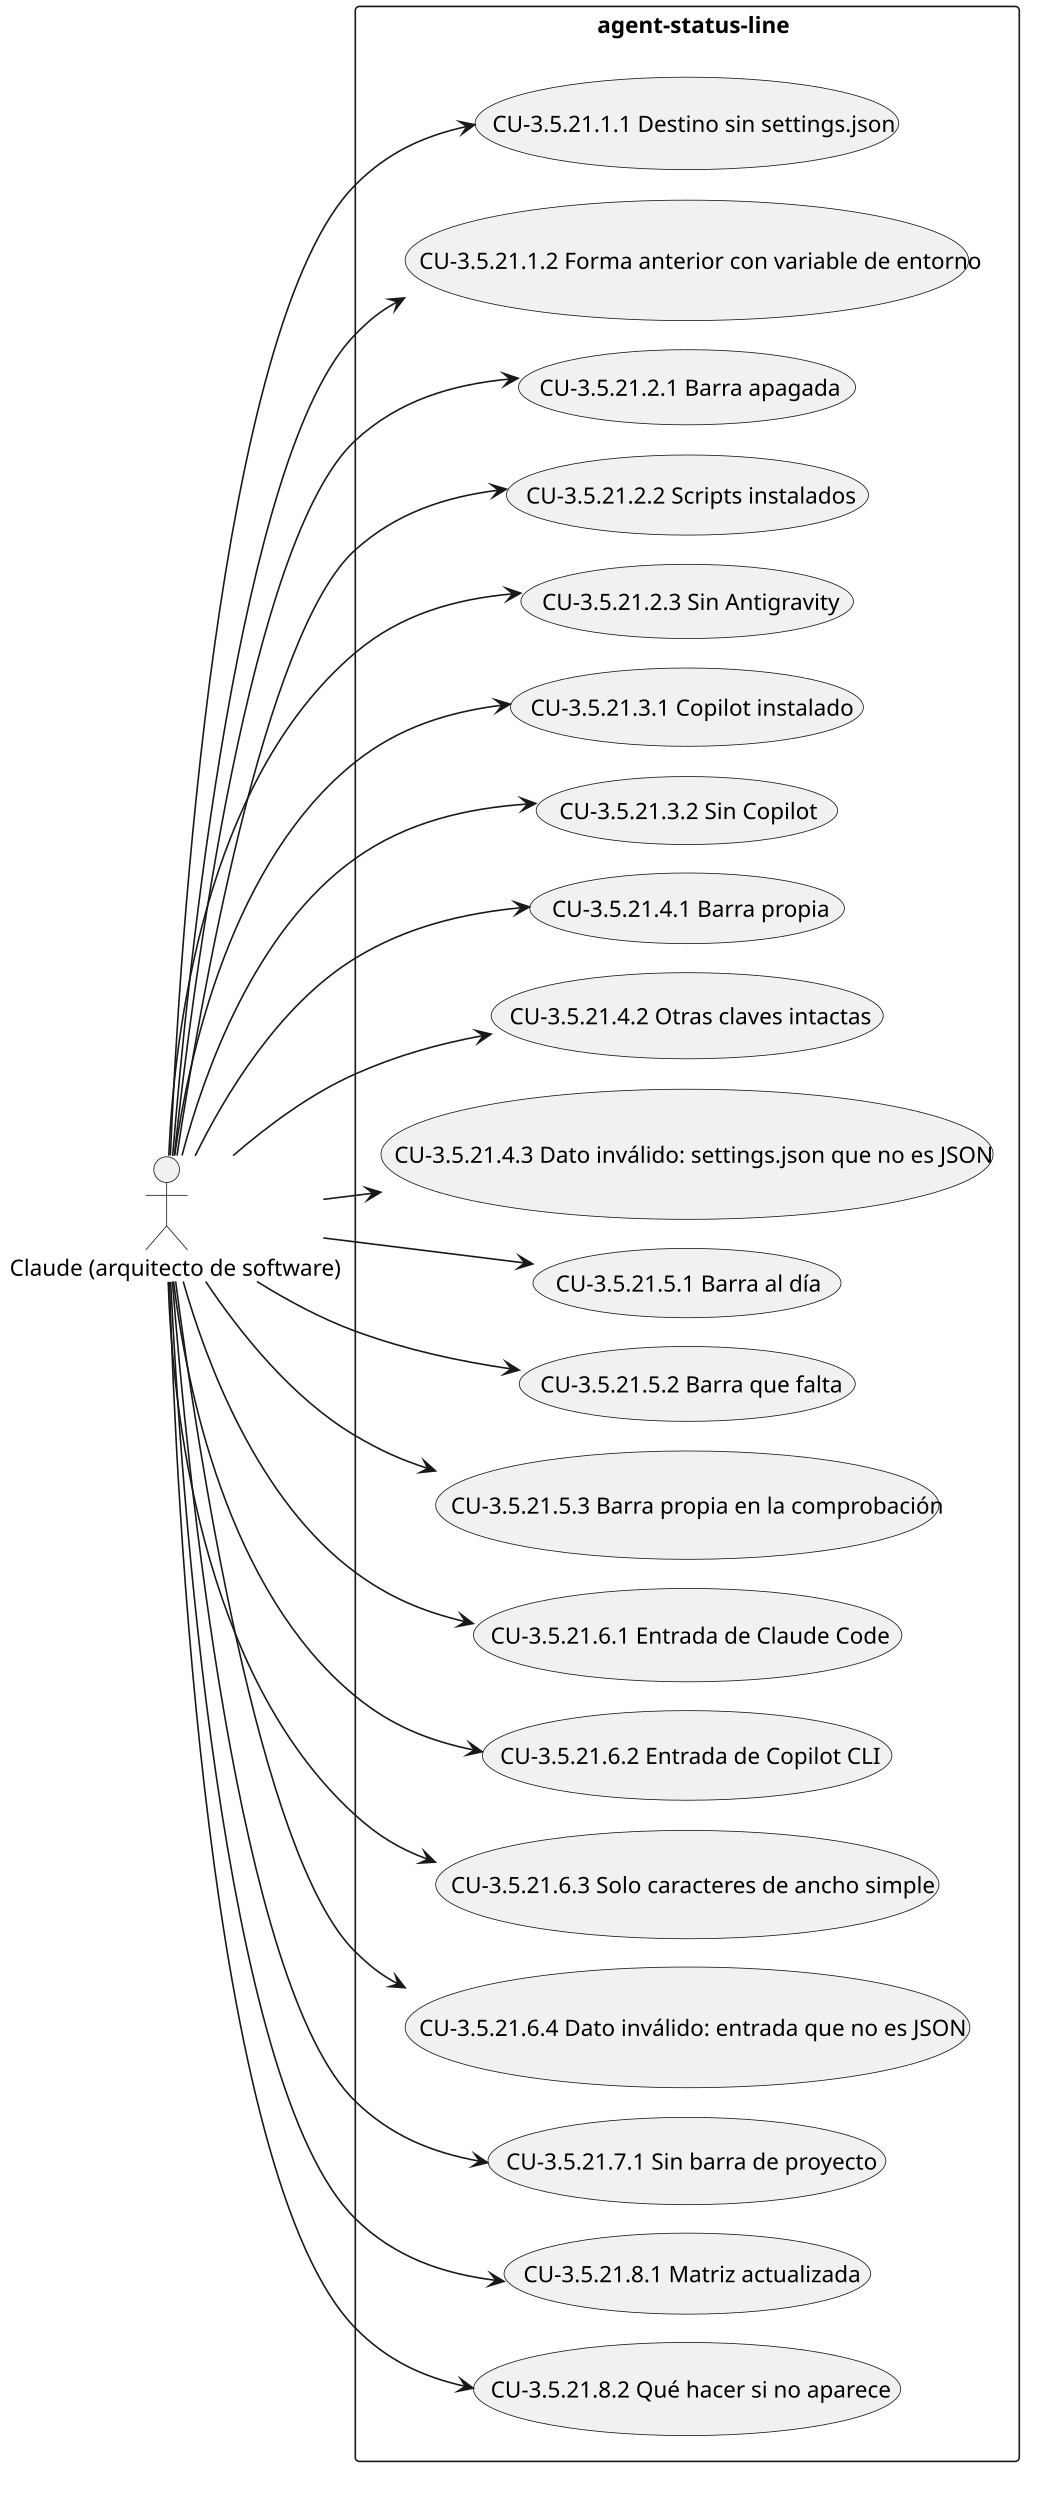
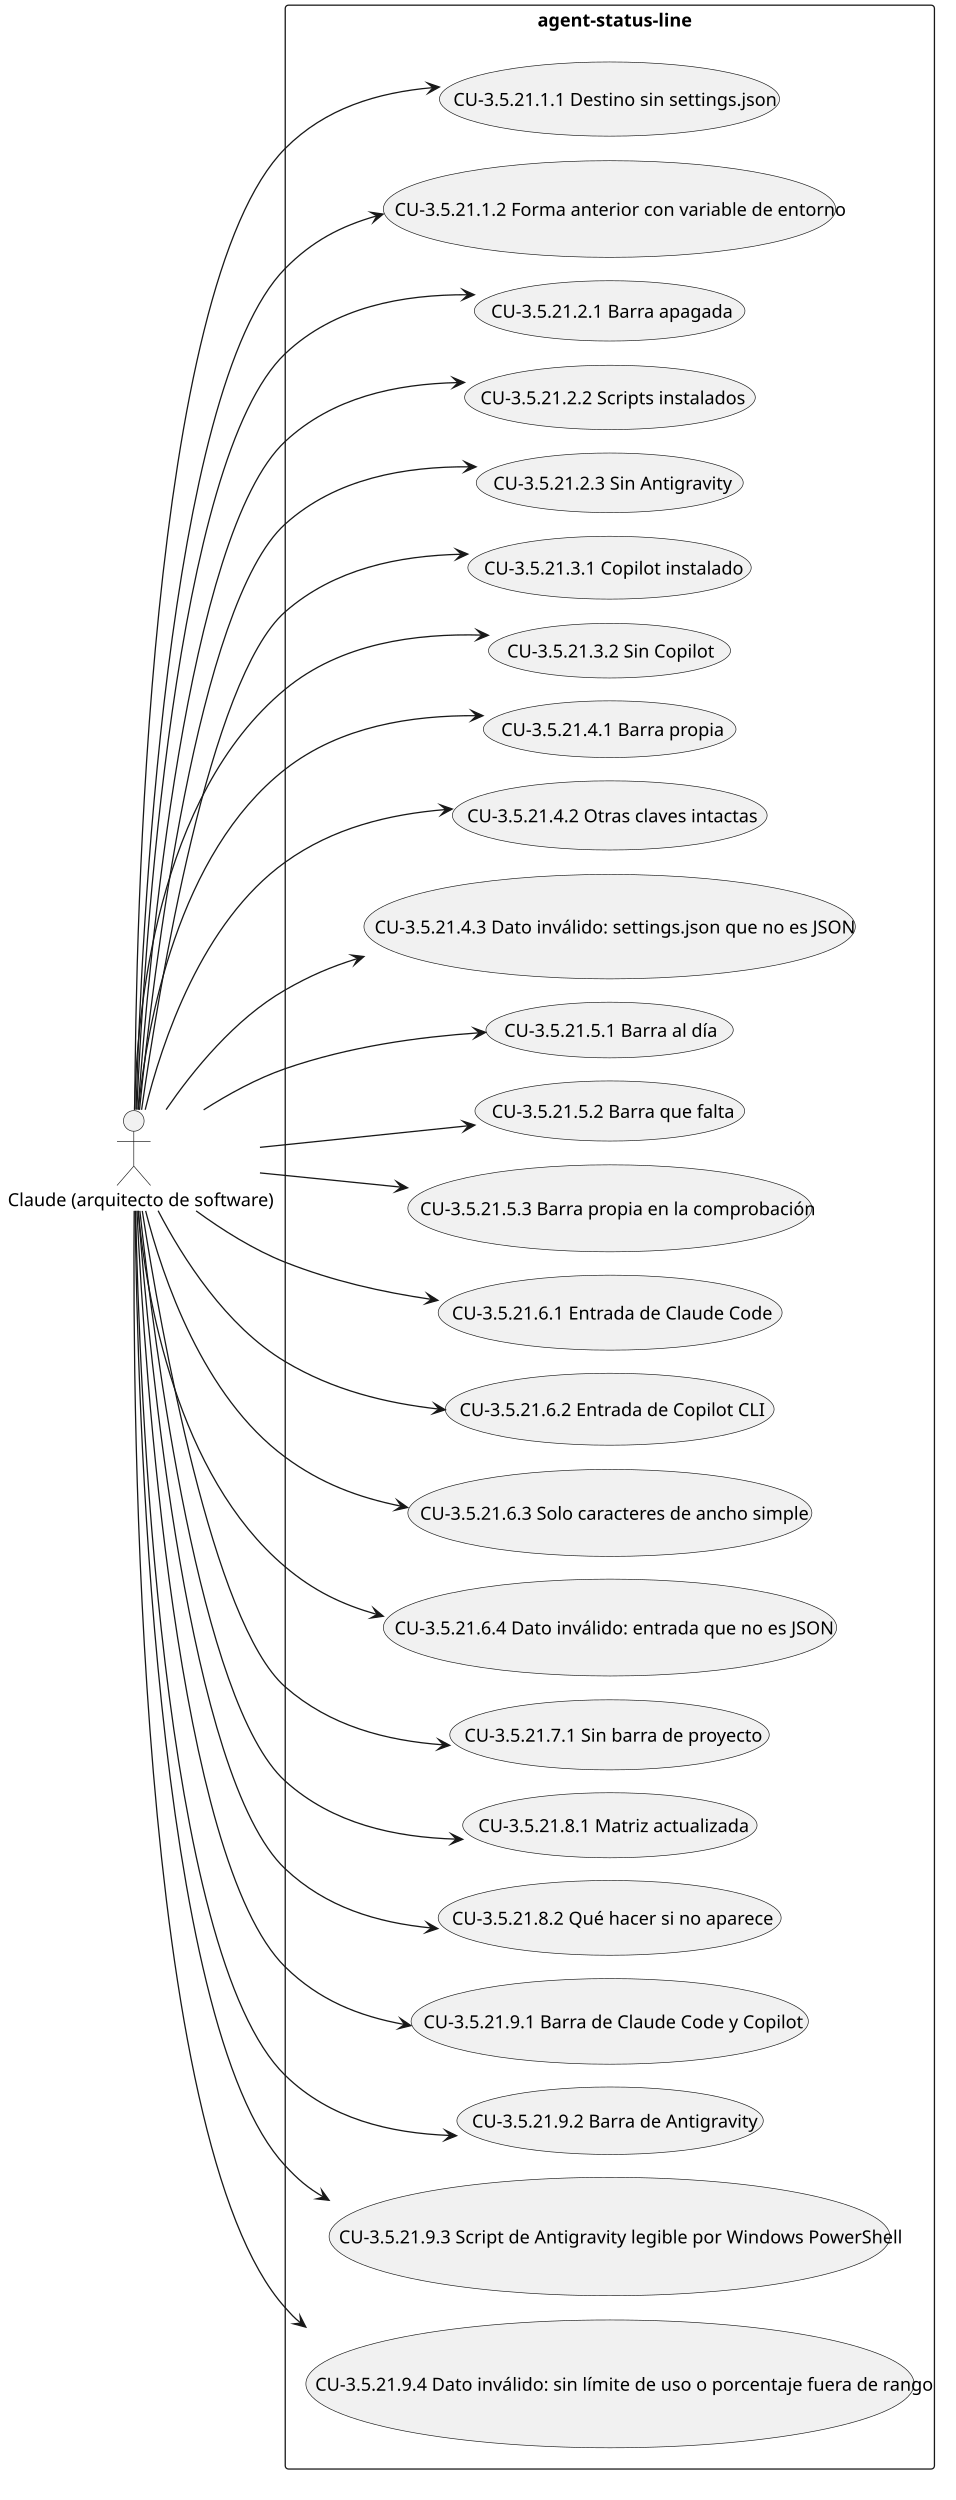
- <svg xmlns="http://www.w3.org/2000/svg" version="1.1" data-diagram-type="DESCRIPTION" style="width:650px;height:1555px;background:#FFFFFF;" width="650px" height="1555px" viewBox="0 0 650 1555" zoomAndPan="magnify" preserveAspectRatio="none" contentStyleType="text/css">
+ <svg xmlns="http://www.w3.org/2000/svg" version="1.1" data-diagram-type="DESCRIPTION" style="width:740px;height:1937px;background:#FFFFFF;" width="740px" height="1937px" viewBox="0 0 740 1937" zoomAndPan="magnify" preserveAspectRatio="none" contentStyleType="text/css">
  <defs />
  <g font-family="sans-serif" lengthAdjust="spacing">
    <g class="cluster" data-qualified-name="agent-status-line" id="ent0002" data-source-line="4">
-       <rect x="221" y="4" width="413" height="1527" fill="none" style="stroke:#181818;stroke-width:1;" rx="2.5" ry="2.5" />
-       <text x="371.493" y="20.533" fill="#000" font-size="14" textLength="112.014" font-weight="700">agent-status-line</text>
+       <rect x="221" y="4" width="503" height="1909" fill="none" style="stroke:#181818;stroke-width:1;" rx="2.5" ry="2.5" />
+       <text x="416.493" y="20.533" fill="#000" font-size="14" textLength="112.014" font-weight="700">agent-status-line</text>
    </g>
    <g class="entity" data-qualified-name="A1" id="ent0001" data-source-line="3">
-       <ellipse cx="103.662" cy="727.5" rx="8" ry="8" fill="#F1F1F1" style="stroke:#181818;stroke-width:0.5;" />
-       <path d="M103.662,735.5 L103.662,762.5 M90.662,743.5 L116.662,743.5 M103.662,762.5 L90.662,777.5 M103.662,762.5 L116.662,777.5" style="stroke:#181818;stroke-width:0.5;" fill="none" />
-       <text x="6" y="793.533" fill="#000" font-size="14" textLength="195.323">Claude (arquitecto de software)</text>
+       <ellipse cx="103.662" cy="868.5" rx="8" ry="8" fill="#F1F1F1" style="stroke:#181818;stroke-width:0.5;" />
+       <path d="M103.662,876.5 L103.662,903.5 M90.662,884.5 L116.662,884.5 M103.662,903.5 L90.662,918.5 M103.662,903.5 L116.662,918.5" style="stroke:#181818;stroke-width:0.5;" fill="none" />
+       <text x="6" y="934.533" fill="#000" font-size="14" textLength="195.323">Claude (arquitecto de software)</text>
    </g>
    <g class="entity" data-qualified-name="agent-status-line.UC_3_5_21_1_1" id="ent0003" data-source-line="5">
-       <ellipse cx="427.266" cy="76.753" rx="131.766" ry="28.753" fill="#F1F1F1" style="stroke:#181818;stroke-width:0.5;" />
-       <text x="306.259" y="82.058" fill="#000" font-size="14" textLength="242.013">CU-3.5.21.1.1 Destino sin settings.json</text>
+       <ellipse cx="472.266" cy="76.753" rx="131.766" ry="28.753" fill="#F1F1F1" style="stroke:#181818;stroke-width:0.5;" />
+       <text x="351.259" y="82.058" fill="#000" font-size="14" textLength="242.013">CU-3.5.21.1.1 Destino sin settings.json</text>
    </g>
    <g class="entity" data-qualified-name="agent-status-line.UC_3_5_21_1_2" id="ent0004" data-source-line="6">
-       <ellipse cx="427.254" cy="161.951" rx="175.254" ry="37.451" fill="#F1F1F1" style="stroke:#181818;stroke-width:0.5;" />
-       <text x="260.721" y="167.256" fill="#000" font-size="14" textLength="333.067">CU-3.5.21.1.2 Forma anterior con variable de entorno</text>
+       <ellipse cx="472.254" cy="161.951" rx="175.254" ry="37.451" fill="#F1F1F1" style="stroke:#181818;stroke-width:0.5;" />
+       <text x="305.721" y="167.256" fill="#000" font-size="14" textLength="333.067">CU-3.5.21.1.2 Forma anterior con variable de entorno</text>
    </g>
    <g class="entity" data-qualified-name="agent-status-line.UC_3_5_21_2_1" id="ent0005" data-source-line="7">
-       <ellipse cx="427.344" cy="240.869" rx="104.844" ry="23.369" fill="#F1F1F1" style="stroke:#181818;stroke-width:0.5;" />
-       <text x="335.506" y="246.173" fill="#000" font-size="14" textLength="183.675">CU-3.5.21.2.1 Barra apagada</text>
+       <ellipse cx="472.344" cy="240.869" rx="104.844" ry="23.369" fill="#F1F1F1" style="stroke:#181818;stroke-width:0.5;" />
+       <text x="380.506" y="246.173" fill="#000" font-size="14" textLength="183.675">CU-3.5.21.2.1 Barra apagada</text>
    </g>
    <g class="entity" data-qualified-name="agent-status-line.UC_3_5_21_2_2" id="ent0006" data-source-line="8">
-       <ellipse cx="427.611" cy="307.922" rx="112.611" ry="24.922" fill="#F1F1F1" style="stroke:#181818;stroke-width:0.5;" />
-       <text x="327.229" y="313.227" fill="#000" font-size="14" textLength="200.765">CU-3.5.21.2.2 Scripts instalados</text>
+       <ellipse cx="472.611" cy="307.922" rx="112.611" ry="24.922" fill="#F1F1F1" style="stroke:#181818;stroke-width:0.5;" />
+       <text x="372.229" y="313.227" fill="#000" font-size="14" textLength="200.765">CU-3.5.21.2.2 Scripts instalados</text>
    </g>
    <g class="entity" data-qualified-name="agent-status-line.UC_3_5_21_2_3" id="ent0007" data-source-line="9">
-       <ellipse cx="427.428" cy="374.086" rx="103.428" ry="23.086" fill="#F1F1F1" style="stroke:#181818;stroke-width:0.5;" />
-       <text x="337.163" y="379.39" fill="#000" font-size="14" textLength="180.53">CU-3.5.21.2.3 Sin Antigravity</text>
+       <ellipse cx="472.428" cy="374.086" rx="103.428" ry="23.086" fill="#F1F1F1" style="stroke:#181818;stroke-width:0.5;" />
+       <text x="382.163" y="379.39" fill="#000" font-size="14" textLength="180.53">CU-3.5.21.2.3 Sin Antigravity</text>
    </g>
    <g class="entity" data-qualified-name="agent-status-line.UC_3_5_21_3_1" id="ent0008" data-source-line="10">
-       <ellipse cx="427.277" cy="439.855" rx="109.777" ry="24.355" fill="#F1F1F1" style="stroke:#181818;stroke-width:0.5;" />
-       <text x="329.998" y="445.16" fill="#000" font-size="14" textLength="194.558">CU-3.5.21.3.1 Copilot instalado</text>
+       <ellipse cx="472.277" cy="439.855" rx="109.777" ry="24.355" fill="#F1F1F1" style="stroke:#181818;stroke-width:0.5;" />
+       <text x="374.998" y="445.16" fill="#000" font-size="14" textLength="194.558">CU-3.5.21.3.1 Copilot instalado</text>
    </g>
    <g class="entity" data-qualified-name="agent-status-line.UC_3_5_21_3_2" id="ent0009" data-source-line="11">
-       <ellipse cx="427.266" cy="504.153" rx="93.766" ry="21.153" fill="#F1F1F1" style="stroke:#181818;stroke-width:0.5;" />
-       <text x="347.891" y="509.458" fill="#000" font-size="14" textLength="158.751">CU-3.5.21.3.2 Sin Copilot</text>
+       <ellipse cx="472.266" cy="504.153" rx="93.766" ry="21.153" fill="#F1F1F1" style="stroke:#181818;stroke-width:0.5;" />
+       <text x="392.891" y="509.458" fill="#000" font-size="14" textLength="158.751">CU-3.5.21.3.2 Sin Copilot</text>
    </g>
    <g class="entity" data-qualified-name="agent-status-line.UC_3_5_21_4_1" id="ent0010" data-source-line="12">
-       <ellipse cx="427.376" cy="564.975" rx="97.876" ry="21.975" fill="#F1F1F1" style="stroke:#181818;stroke-width:0.5;" />
-       <text x="343.332" y="570.28" fill="#000" font-size="14" textLength="168.089">CU-3.5.21.4.1 Barra propia</text>
+       <ellipse cx="472.376" cy="564.975" rx="97.876" ry="21.975" fill="#F1F1F1" style="stroke:#181818;stroke-width:0.5;" />
+       <text x="388.332" y="570.28" fill="#000" font-size="14" textLength="168.089">CU-3.5.21.4.1 Barra propia</text>
    </g>
    <g class="entity" data-qualified-name="agent-status-line.UC_3_5_21_4_2" id="ent0011" data-source-line="13">
-       <ellipse cx="427.44" cy="631.788" rx="121.94" ry="26.788" fill="#F1F1F1" style="stroke:#181818;stroke-width:0.5;" />
-       <text x="316.947" y="637.093" fill="#000" font-size="14" textLength="220.985">CU-3.5.21.4.2 Otras claves intactas</text>
+       <ellipse cx="472.44" cy="631.788" rx="121.94" ry="26.788" fill="#F1F1F1" style="stroke:#181818;stroke-width:0.5;" />
+       <text x="361.947" y="637.093" fill="#000" font-size="14" textLength="220.985">CU-3.5.21.4.2 Otras claves intactas</text>
    </g>
    <g class="entity" data-qualified-name="agent-status-line.UC_3_5_21_4_3" id="ent0012" data-source-line="14">
-       <ellipse cx="427.345" cy="717.969" rx="190.345" ry="40.469" fill="#F1F1F1" style="stroke:#181818;stroke-width:0.5;" />
-       <text x="245.246" y="723.274" fill="#000" font-size="14" textLength="364.198">CU-3.5.21.4.3 Dato inválido: settings.json que no es JSON</text>
+       <ellipse cx="472.345" cy="717.969" rx="190.345" ry="40.469" fill="#F1F1F1" style="stroke:#181818;stroke-width:0.5;" />
+       <text x="290.246" y="723.274" fill="#000" font-size="14" textLength="364.198">CU-3.5.21.4.3 Dato inválido: settings.json que no es JSON</text>
    </g>
    <g class="entity" data-qualified-name="agent-status-line.UC_3_5_21_5_1" id="ent0013" data-source-line="15">
-       <ellipse cx="427.315" cy="798.063" rx="95.815" ry="21.563" fill="#F1F1F1" style="stroke:#181818;stroke-width:0.5;" />
-       <text x="345.605" y="803.368" fill="#000" font-size="14" textLength="163.42">CU-3.5.21.5.1 Barra al día</text>
+       <ellipse cx="472.315" cy="798.063" rx="95.815" ry="21.563" fill="#F1F1F1" style="stroke:#181818;stroke-width:0.5;" />
+       <text x="390.605" y="803.368" fill="#000" font-size="14" textLength="163.42">CU-3.5.21.5.1 Barra al día</text>
    </g>
    <g class="entity" data-qualified-name="agent-status-line.UC_3_5_21_5_2" id="ent0014" data-source-line="16">
-       <ellipse cx="427.486" cy="860.797" rx="104.486" ry="23.297" fill="#F1F1F1" style="stroke:#181818;stroke-width:0.5;" />
-       <text x="336.046" y="866.102" fill="#000" font-size="14" textLength="182.882">CU-3.5.21.5.2 Barra que falta</text>
+       <ellipse cx="472.486" cy="860.797" rx="104.486" ry="23.297" fill="#F1F1F1" style="stroke:#181818;stroke-width:0.5;" />
+       <text x="381.046" y="866.102" fill="#000" font-size="14" textLength="182.882">CU-3.5.21.5.2 Barra que falta</text>
    </g>
    <g class="entity" data-qualified-name="agent-status-line.UC_3_5_21_5_3" id="ent0015" data-source-line="17">
-       <ellipse cx="427.529" cy="936.206" rx="156.529" ry="33.706" fill="#F1F1F1" style="stroke:#181818;stroke-width:0.5;" />
-       <text x="280.447" y="941.511" fill="#000" font-size="14" textLength="294.164">CU-3.5.21.5.3 Barra propia en la comprobación</text>
+       <ellipse cx="472.529" cy="936.206" rx="156.529" ry="33.706" fill="#F1F1F1" style="stroke:#181818;stroke-width:0.5;" />
+       <text x="325.447" y="941.511" fill="#000" font-size="14" textLength="294.164">CU-3.5.21.5.3 Barra propia en la comprobación</text>
    </g>
    <g class="entity" data-qualified-name="agent-status-line.UC_3_5_21_6_1" id="ent0016" data-source-line="18">
-       <ellipse cx="427.744" cy="1017.049" rx="133.244" ry="29.049" fill="#F1F1F1" style="stroke:#181818;stroke-width:0.5;" />
-       <text x="305.166" y="1022.354" fill="#000" font-size="14" textLength="245.157">CU-3.5.21.6.1 Entrada de Claude Code</text>
+       <ellipse cx="472.744" cy="1017.049" rx="133.244" ry="29.049" fill="#F1F1F1" style="stroke:#181818;stroke-width:0.5;" />
+       <text x="350.166" y="1022.354" fill="#000" font-size="14" textLength="245.157">CU-3.5.21.6.1 Entrada de Claude Code</text>
    </g>
    <g class="entity" data-qualified-name="agent-status-line.UC_3_5_21_6_2" id="ent0017" data-source-line="19">
-       <ellipse cx="427.395" cy="1091.879" rx="127.395" ry="27.879" fill="#F1F1F1" style="stroke:#181818;stroke-width:0.5;" />
-       <text x="311.05" y="1097.184" fill="#000" font-size="14" textLength="232.688">CU-3.5.21.6.2 Entrada de Copilot CLI</text>
+       <ellipse cx="472.395" cy="1091.879" rx="127.395" ry="27.879" fill="#F1F1F1" style="stroke:#181818;stroke-width:0.5;" />
+       <text x="356.05" y="1097.184" fill="#000" font-size="14" textLength="232.688">CU-3.5.21.6.2 Entrada de Copilot CLI</text>
    </g>
    <g class="entity" data-qualified-name="agent-status-line.UC_3_5_21_6_3" id="ent0018" data-source-line="20">
-       <ellipse cx="427.526" cy="1172.205" rx="156.526" ry="33.705" fill="#F1F1F1" style="stroke:#181818;stroke-width:0.5;" />
-       <text x="280.447" y="1177.51" fill="#000" font-size="14" textLength="294.157">CU-3.5.21.6.3 Solo caracteres de ancho simple</text>
+       <ellipse cx="472.526" cy="1172.205" rx="156.526" ry="33.705" fill="#F1F1F1" style="stroke:#181818;stroke-width:0.5;" />
+       <text x="325.447" y="1177.51" fill="#000" font-size="14" textLength="294.157">CU-3.5.21.6.3 Solo caracteres de ancho simple</text>
    </g>
    <g class="entity" data-qualified-name="agent-status-line.UC_3_5_21_6_4" id="ent0019" data-source-line="21">
-       <ellipse cx="427.638" cy="1261.028" rx="175.638" ry="37.528" fill="#F1F1F1" style="stroke:#181818;stroke-width:0.5;" />
-       <text x="260.707" y="1266.332" fill="#000" font-size="14" textLength="333.86">CU-3.5.21.6.4 Dato inválido: entrada que no es JSON</text>
+       <ellipse cx="472.638" cy="1261.028" rx="175.638" ry="37.528" fill="#F1F1F1" style="stroke:#181818;stroke-width:0.5;" />
+       <text x="305.707" y="1266.332" fill="#000" font-size="14" textLength="333.86">CU-3.5.21.6.4 Dato inválido: entrada que no es JSON</text>
    </g>
    <g class="entity" data-qualified-name="agent-status-line.UC_3_5_21_7_1" id="ent0020" data-source-line="22">
-       <ellipse cx="427.261" cy="1344.152" rx="123.761" ry="27.152" fill="#F1F1F1" style="stroke:#181818;stroke-width:0.5;" />
-       <text x="314.81" y="1349.457" fill="#000" font-size="14" textLength="224.902">CU-3.5.21.7.1 Sin barra de proyecto</text>
+       <ellipse cx="472.261" cy="1344.152" rx="123.761" ry="27.152" fill="#F1F1F1" style="stroke:#181818;stroke-width:0.5;" />
+       <text x="359.81" y="1349.457" fill="#000" font-size="14" textLength="224.902">CU-3.5.21.7.1 Sin barra de proyecto</text>
    </g>
    <g class="entity" data-qualified-name="agent-status-line.UC_3_5_21_8_1" id="ent0021" data-source-line="23">
-       <ellipse cx="427.537" cy="1414.207" rx="114.037" ry="25.207" fill="#F1F1F1" style="stroke:#181818;stroke-width:0.5;" />
-       <text x="325.6" y="1419.512" fill="#000" font-size="14" textLength="203.875">CU-3.5.21.8.1 Matriz actualizada</text>
+       <ellipse cx="472.537" cy="1414.207" rx="114.037" ry="25.207" fill="#F1F1F1" style="stroke:#181818;stroke-width:0.5;" />
+       <text x="370.6" y="1419.512" fill="#000" font-size="14" textLength="203.875">CU-3.5.21.8.1 Matriz actualizada</text>
    </g>
    <g class="entity" data-qualified-name="agent-status-line.UC_3_5_21_8_2" id="ent0022" data-source-line="24">
-       <ellipse cx="427.371" cy="1485.974" rx="132.871" ry="28.974" fill="#F1F1F1" style="stroke:#181818;stroke-width:0.5;" />
-       <text x="305.189" y="1491.279" fill="#000" font-size="14" textLength="244.364">CU-3.5.21.8.2 Qué hacer si no aparece</text>
-     </g>
-     <g class="link" data-entity-1="ent0001" data-entity-2="ent0003" id="lnk23" data-link-type="dependency">
-       <polygon points="295.312,77.549,285.66,75.59,290.43,78.63,287.389,83.401,295.312,77.549" fill="#181818" style="stroke:#181818;stroke-width:1;stroke-linejoin:miter;stroke-miterlimit:10;" />
-       <path d="M105.96,718.701 C111.477,592.539 135.319,200.991 221,115 C240.911,95.017 262.801,84.748 290.43,78.63" style="stroke:#181818;stroke-width:1;" fill="none" />
-     </g>
-     <g class="link" data-entity-1="ent0001" data-entity-2="ent0004" id="lnk24" data-link-type="dependency">
-       <polygon points="251.586,185.31,241.77,186.11,247.197,187.705,245.602,193.132,251.586,185.31" fill="#181818" style="stroke:#181818;stroke-width:1;stroke-linejoin:miter;stroke-miterlimit:10;" />
-       <path d="M107.388,718.977 C116.559,605.836 148.778,281.056 221,208 C229.996,198.9 235.984,193.823 247.197,187.705" style="stroke:#181818;stroke-width:1;" fill="none" />
-     </g>
-     <g class="link" data-entity-1="ent0001" data-entity-2="ent0005" id="lnk25" data-link-type="dependency">
-       <polygon points="322.235,235.275,312.903,232.127,317.257,235.738,313.645,240.092,322.235,235.275" fill="#181818" style="stroke:#181818;stroke-width:1;stroke-linejoin:miter;stroke-miterlimit:10;" />
-       <path d="M108.415,718.649 C119.616,614.389 155.281,334.845 221,274 C248.045,248.961 281.184,239.099 317.257,235.738" style="stroke:#181818;stroke-width:1;" fill="none" />
-     </g>
-     <g class="link" data-entity-1="ent0001" data-entity-2="ent0006" id="lnk26" data-link-type="dependency">
-       <polygon points="314.981,304.252,305.549,301.418,310.021,304.882,306.556,309.354,314.981,304.252" fill="#181818" style="stroke:#181818;stroke-width:1;stroke-linejoin:miter;stroke-miterlimit:10;" />
-       <path d="M110.072,718.771 C124.176,625.192 164.247,392.877 221,342 C246.513,319.129 276.331,309.16 310.021,304.882" style="stroke:#181818;stroke-width:1;" fill="none" />
-     </g>
-     <g class="link" data-entity-1="ent0001" data-entity-2="ent0007" id="lnk27" data-link-type="dependency">
-       <polygon points="323.91,368.916,314.586,365.743,318.93,369.366,315.307,373.71,323.91,368.916" fill="#181818" style="stroke:#181818;stroke-width:1;stroke-linejoin:miter;stroke-miterlimit:10;" />
-       <path d="M104.983,718.843 C108.175,645.18 126.328,486.2 221,406 C249.239,382.078 282.829,372.633 318.93,369.366" style="stroke:#181818;stroke-width:1;" fill="none" />
-     </g>
-     <g class="link" data-entity-1="ent0001" data-entity-2="ent0008" id="lnk28" data-link-type="dependency">
-       <polygon points="317.308,437.959,307.874,435.132,312.349,438.593,308.888,443.068,317.308,437.959" fill="#181818" style="stroke:#181818;stroke-width:1;stroke-linejoin:miter;stroke-miterlimit:10;" />
-       <path d="M108.619,718.759 C117.388,656.391 143.89,535.436 221,474 C248.01,452.48 278.507,442.919 312.349,438.593" style="stroke:#181818;stroke-width:1;" fill="none" />
-     </g>
-     <g class="link" data-entity-1="ent0001" data-entity-2="ent0009" id="lnk29" data-link-type="dependency">
-       <polygon points="333.241,499.753,323.99,496.373,328.253,500.092,324.534,504.355,333.241,499.753" fill="#181818" style="stroke:#181818;stroke-width:1;stroke-linejoin:miter;stroke-miterlimit:10;" />
-       <path d="M113.216,718.706 C126.818,667.31 158.304,578.578 221,534 C253.176,511.122 290.436,502.666 328.253,500.092" style="stroke:#181818;stroke-width:1;" fill="none" />
-     </g>
-     <g class="link" data-entity-1="ent0001" data-entity-2="ent0010" id="lnk30" data-link-type="dependency">
-       <polygon points="329.314,564.089,319.97,560.979,324.338,564.573,320.744,568.941,329.314,564.089" fill="#181818" style="stroke:#181818;stroke-width:1;stroke-linejoin:miter;stroke-miterlimit:10;" />
-       <path d="M121.408,718.935 C140.02,680.958 173.704,624.902 221,596 C253.096,576.387 288.153,568.09 324.338,564.573" style="stroke:#181818;stroke-width:1;" fill="none" />
-     </g>
-     <g class="link" data-entity-1="ent0001" data-entity-2="ent0011" id="lnk31" data-link-type="dependency">
-       <polygon points="305.444,643.213,295.861,640.938,300.529,644.133,297.334,648.801,305.444,643.213" fill="#181818" style="stroke:#181818;stroke-width:1;stroke-linejoin:miter;stroke-miterlimit:10;" />
-       <path d="M144.977,718.812 C166.045,700.59 193.175,680.279 221,668 C247.261,656.411 272.042,649.467 300.529,644.133" style="stroke:#181818;stroke-width:1;" fill="none" />
-     </g>
-     <g class="link" data-entity-1="ent0001" data-entity-2="ent0012" id="lnk32" data-link-type="dependency">
-       <polygon points="236.842,741.56,227.417,738.7,231.88,742.176,228.404,746.639,236.842,741.56" fill="#181818" style="stroke:#181818;stroke-width:1;stroke-linejoin:miter;stroke-miterlimit:10;" />
-       <path d="M201.111,745.999 C212.596,744.572 219.643,743.697 231.88,742.176" style="stroke:#181818;stroke-width:1;" fill="none" />
-     </g>
-     <g class="link" data-entity-1="ent0001" data-entity-2="ent0013" id="lnk33" data-link-type="dependency">
-       <polygon points="331.344,786.179,322.906,781.1,326.382,785.563,321.92,789.039,331.344,786.179" fill="#181818" style="stroke:#181818;stroke-width:1;stroke-linejoin:miter;stroke-miterlimit:10;" />
-       <path d="M201.111,770.001 C242.328,775.122 285.325,780.463 326.382,785.563" style="stroke:#181818;stroke-width:1;" fill="none" />
-     </g>
-     <g class="link" data-entity-1="ent0001" data-entity-2="ent0014" id="lnk34" data-link-type="dependency">
-       <polygon points="322.893,852.194,314.569,846.929,317.946,851.468,313.407,854.844,322.893,852.194" fill="#181818" style="stroke:#181818;stroke-width:1;stroke-linejoin:miter;stroke-miterlimit:10;" />
-       <path d="M159.793,797.111 C178.472,808.689 199.944,820.311 221,828 C253.16,839.744 284.718,846.589 317.946,851.468" style="stroke:#181818;stroke-width:1;" fill="none" />
-     </g>
-     <g class="link" data-entity-1="ent0001" data-entity-2="ent0015" id="lnk35" data-link-type="dependency">
-       <polygon points="270.885,914.91,263.559,908.328,266.13,913.367,261.09,915.937,270.885,914.91" fill="#181818" style="stroke:#181818;stroke-width:1;stroke-linejoin:miter;stroke-miterlimit:10;" />
-       <path d="M127.924,797.075 C148.536,827.97 181.394,869.658 221,893 C236.387,902.068 248.657,907.697 266.13,913.367" style="stroke:#181818;stroke-width:1;" fill="none" />
-     </g>
-     <g class="link" data-entity-1="ent0001" data-entity-2="ent0016" id="lnk36" data-link-type="dependency">
-       <polygon points="294.301,1009.833,286.461,1003.872,289.435,1008.684,284.623,1011.658,294.301,1009.833" fill="#181818" style="stroke:#181818;stroke-width:1;stroke-linejoin:miter;stroke-miterlimit:10;" />
-       <path d="M113.952,797.081 C128.23,847.27 160.314,933.223 221,978 C242.331,993.739 263.341,1002.524 289.435,1008.684" style="stroke:#181818;stroke-width:1;" fill="none" />
-     </g>
-     <g class="link" data-entity-1="ent0001" data-entity-2="ent0017" id="lnk37" data-link-type="dependency">
-       <polygon points="299.906,1089.571,291.886,1083.855,295.006,1088.573,290.288,1091.694,299.906,1089.571" fill="#181818" style="stroke:#181818;stroke-width:1;stroke-linejoin:miter;stroke-miterlimit:10;" />
-       <path d="M107.915,797.03 C115.757,861.433 141.065,989.354 221,1055 C243.271,1073.29 266.629,1082.791 295.006,1088.573" style="stroke:#181818;stroke-width:1;" fill="none" />
-     </g>
-     <g class="link" data-entity-1="ent0001" data-entity-2="ent0018" id="lnk38" data-link-type="dependency">
-       <polygon points="270.777,1158.242,263.745,1151.346,266.093,1156.493,260.946,1158.841,270.777,1158.242" fill="#181818" style="stroke:#181818;stroke-width:1;stroke-linejoin:miter;stroke-miterlimit:10;" />
-       <path d="M104.615,797.264 C107.095,873.335 123.965,1041.037 221,1129 C235.313,1141.975 247.823,1149.671 266.093,1156.493" style="stroke:#181818;stroke-width:1;" fill="none" />
-     </g>
-     <g class="link" data-entity-1="ent0001" data-entity-2="ent0019" id="lnk39" data-link-type="dependency">
-       <polygon points="251.978,1236.388,245.942,1228.606,247.574,1234.023,242.157,1235.654,251.978,1236.388" fill="#181818" style="stroke:#181818;stroke-width:1;stroke-linejoin:miter;stroke-miterlimit:10;" />
-       <path d="M109.247,797.028 C122.119,896.409 160.815,1155.318 221,1214 C230.171,1222.942 236.271,1227.952 247.574,1234.023" style="stroke:#181818;stroke-width:1;" fill="none" />
-     </g>
-     <g class="link" data-entity-1="ent0001" data-entity-2="ent0020" id="lnk40" data-link-type="dependency">
-       <polygon points="303.266,1345.189,295.132,1339.637,298.348,1344.291,293.694,1347.507,303.266,1345.189" fill="#181818" style="stroke:#181818;stroke-width:1;stroke-linejoin:miter;stroke-miterlimit:10;" />
-       <path d="M107.255,797.098 C116.06,910.435 147.372,1235.617 221,1307 C243.058,1328.385 268.115,1338.768 298.348,1344.291" style="stroke:#181818;stroke-width:1;" fill="none" />
-     </g>
-     <g class="link" data-entity-1="ent0001" data-entity-2="ent0021" id="lnk41" data-link-type="dependency">
-       <polygon points="313.488,1419.022,305.056,1413.933,308.527,1418.4,304.06,1421.87,313.488,1419.022" fill="#181818" style="stroke:#181818;stroke-width:1;stroke-linejoin:miter;stroke-miterlimit:10;" />
-       <path d="M106.159,797.387 C112.204,921.023 137.295,1298.05 221,1380 C245.419,1403.907 274.851,1414.174 308.527,1418.4" style="stroke:#181818;stroke-width:1;" fill="none" />
-     </g>
-     <g class="link" data-entity-1="ent0001" data-entity-2="ent0022" id="lnk42" data-link-type="dependency">
-       <polygon points="294.338,1485.445,286.439,1479.562,289.461,1484.344,284.678,1487.366,294.338,1485.445" fill="#181818" style="stroke:#181818;stroke-width:1;stroke-linejoin:miter;stroke-miterlimit:10;" />
-       <path d="M105.429,797.34 C109.387,929.536 129.162,1354.72 221,1448 C240.6,1467.908 262.123,1478.177 289.461,1484.344" style="stroke:#181818;stroke-width:1;" fill="none" />
+       <ellipse cx="472.371" cy="1485.974" rx="132.871" ry="28.974" fill="#F1F1F1" style="stroke:#181818;stroke-width:0.5;" />
+       <text x="350.189" y="1491.279" fill="#000" font-size="14" textLength="244.364">CU-3.5.21.8.2 Qué hacer si no aparece</text>
+     </g>
+     <g class="entity" data-qualified-name="agent-status-line.UC_3_5_21_9_1" id="ent0023" data-source-line="25">
+       <ellipse cx="472.421" cy="1566.184" rx="153.921" ry="33.184" fill="#F1F1F1" style="stroke:#181818;stroke-width:0.5;" />
+       <text x="328.063" y="1571.489" fill="#000" font-size="14" textLength="288.716">CU-3.5.21.9.1 Barra de Claude Code y Copilot</text>
+     </g>
+     <g class="entity" data-qualified-name="agent-status-line.UC_3_5_21_9_2" id="ent0024" data-source-line="26">
+       <ellipse cx="472.699" cy="1643.14" rx="118.699" ry="26.14" fill="#F1F1F1" style="stroke:#181818;stroke-width:0.5;" />
+       <text x="365.703" y="1648.444" fill="#000" font-size="14" textLength="213.992">CU-3.5.21.9.2 Barra de Antigravity</text>
+     </g>
+     <g class="entity" data-qualified-name="agent-status-line.UC_3_5_21_9_3" id="ent0025" data-source-line="27">
+       <ellipse cx="472.28" cy="1732.856" rx="217.28" ry="45.856" fill="#F1F1F1" style="stroke:#181818;stroke-width:0.5;" />
+       <text x="262.571" y="1738.161" fill="#000" font-size="14" textLength="419.419">CU-3.5.21.9.3 Script de Antigravity legible por Windows PowerShell</text>
+     </g>
+     <g class="entity" data-qualified-name="agent-status-line.UC_3_5_21_9_4" id="ent0026" data-source-line="28">
+       <ellipse cx="472.616" cy="1847.023" rx="235.616" ry="49.523" fill="#F1F1F1" style="stroke:#181818;stroke-width:0.5;" />
+       <text x="244.204" y="1852.328" fill="#000" font-size="14" textLength="456.825">CU-3.5.21.9.4 Dato inválido: sin límite de uso o porcentaje fuera de rango</text>
+     </g>
+     <g class="link" data-entity-1="ent0001" data-entity-2="ent0003" id="lnk27" data-link-type="dependency">
+       <polygon points="340.405,67.433,331.09,64.235,335.424,67.87,331.789,72.204,340.405,67.433" fill="#181818" style="stroke:#181818;stroke-width:1;stroke-linejoin:miter;stroke-miterlimit:10;" />
+       <path d="M104.437,859.821 C105.058,716.192 114.98,221.341 221,115 C252.056,83.849 292.092,71.674 335.424,67.87" style="stroke:#181818;stroke-width:1;" fill="none" />
+     </g>
+     <g class="link" data-entity-1="ent0001" data-entity-2="ent0004" id="lnk28" data-link-type="dependency">
+       <polygon points="296.856,165.874,287.108,164.47,292.045,167.232,289.282,172.169,296.856,165.874" fill="#181818" style="stroke:#181818;stroke-width:1;stroke-linejoin:miter;stroke-miterlimit:10;" />
+       <path d="M105.416,859.599 C109.332,727.199 128.986,301.366 221,208 C241.64,187.057 263.648,175.249 292.045,167.232" style="stroke:#181818;stroke-width:1;" fill="none" />
+     </g>
+     <g class="link" data-entity-1="ent0001" data-entity-2="ent0005" id="lnk29" data-link-type="dependency">
+       <polygon points="367.494,228.384,358.509,224.349,362.494,228.364,358.478,232.349,367.494,228.384" fill="#181818" style="stroke:#181818;stroke-width:1;stroke-linejoin:miter;stroke-miterlimit:10;" />
+       <path d="M105.997,859.745 C111.58,735.623 135.494,355.066 221,274 C259.359,237.633 312.108,228.172 362.494,228.364" style="stroke:#181818;stroke-width:1;" fill="none" />
+     </g>
+     <g class="link" data-entity-1="ent0001" data-entity-2="ent0006" id="lnk30" data-link-type="dependency">
+       <polygon points="359.899,296.299,350.811,292.503,354.9,296.412,350.991,300.501,359.899,296.299" fill="#181818" style="stroke:#181818;stroke-width:1;stroke-linejoin:miter;stroke-miterlimit:10;" />
+       <path d="M106.992,859.594 C115.111,744.574 144.811,412.943 221,342 C257.697,307.83 306.533,297.5 354.9,296.412" style="stroke:#181818;stroke-width:1;" fill="none" />
+     </g>
+     <g class="link" data-entity-1="ent0001" data-entity-2="ent0007" id="lnk31" data-link-type="dependency">
+       <polygon points="368.88,361.701,359.903,357.651,363.88,361.673,359.858,365.65,368.88,361.701" fill="#181818" style="stroke:#181818;stroke-width:1;stroke-linejoin:miter;stroke-miterlimit:10;" />
+       <path d="M108.081,859.957 C118.599,754.404 153.019,467.193 221,406 C260.429,370.508 313.548,361.39 363.88,361.673" style="stroke:#181818;stroke-width:1;" fill="none" />
+     </g>
+     <g class="link" data-entity-1="ent0001" data-entity-2="ent0008" id="lnk32" data-link-type="dependency">
+       <polygon points="362.426,429.31,353.337,425.518,357.428,429.425,353.521,433.516,362.426,429.31" fill="#181818" style="stroke:#181818;stroke-width:1;stroke-linejoin:miter;stroke-miterlimit:10;" />
+       <path d="M109.7,859.88 C123.168,764.761 162.284,525.402 221,474 C259.141,440.61 308.857,430.544 357.428,429.425" style="stroke:#181818;stroke-width:1;" fill="none" />
+     </g>
+     <g class="link" data-entity-1="ent0001" data-entity-2="ent0009" id="lnk33" data-link-type="dependency">
+       <polygon points="378.362,492.21,369.473,487.97,373.364,492.075,369.258,495.967,378.362,492.21" fill="#181818" style="stroke:#181818;stroke-width:1;stroke-linejoin:miter;stroke-miterlimit:10;" />
+       <path d="M104.178,859.9 C105.87,783.855 121.389,616.299 221,534 C264.137,498.36 321.603,490.686 373.364,492.075" style="stroke:#181818;stroke-width:1;" fill="none" />
+     </g>
+     <g class="link" data-entity-1="ent0001" data-entity-2="ent0010" id="lnk34" data-link-type="dependency">
+       <polygon points="374.222,554.534,365.245,550.484,369.222,554.506,365.2,558.484,374.222,554.534" fill="#181818" style="stroke:#181818;stroke-width:1;stroke-linejoin:miter;stroke-miterlimit:10;" />
+       <path d="M107.149,859.769 C113.885,793.72 137.632,661.162 221,596 C263.726,562.605 318.68,554.224 369.222,554.506" style="stroke:#181818;stroke-width:1;" fill="none" />
+     </g>
+     <g class="link" data-entity-1="ent0001" data-entity-2="ent0011" id="lnk35" data-link-type="dependency">
+       <polygon points="350.358,626.824,341.062,623.571,345.375,627.232,341.715,631.545,350.358,626.824" fill="#181818" style="stroke:#181818;stroke-width:1;stroke-linejoin:miter;stroke-miterlimit:10;" />
+       <path d="M112.493,859.839 C125.465,807.066 156.445,714.4 221,668 C258.015,641.395 301.187,630.85 345.375,627.232" style="stroke:#181818;stroke-width:1;" fill="none" />
+     </g>
+     <g class="link" data-entity-1="ent0001" data-entity-2="ent0012" id="lnk36" data-link-type="dependency">
+       <polygon points="281.971,741.123,272.19,739.971,277.196,742.605,274.562,747.612,281.971,741.123" fill="#181818" style="stroke:#181818;stroke-width:1;stroke-linejoin:miter;stroke-miterlimit:10;" />
+       <path d="M128.674,859.739 C149.391,829.55 182.017,789.342 221,767 C239.839,756.203 255.868,749.226 277.196,742.605" style="stroke:#181818;stroke-width:1;" fill="none" />
+     </g>
+     <g class="link" data-entity-1="ent0001" data-entity-2="ent0013" id="lnk37" data-link-type="dependency">
+       <polygon points="376.278,799.867,367.023,796.499,371.29,800.213,367.576,804.48,376.278,799.867" fill="#181818" style="stroke:#181818;stroke-width:1;stroke-linejoin:miter;stroke-miterlimit:10;" />
+       <path d="M157.787,859.925 C176.851,847.778 199.065,835.593 221,828 C270.565,810.842 323.584,803.517 371.29,800.213" style="stroke:#181818;stroke-width:1;" fill="none" />
+     </g>
+     <g class="link" data-entity-1="ent0001" data-entity-2="ent0014" id="lnk38" data-link-type="dependency">
+       <polygon points="367.937,871.723,358.572,868.671,362.963,872.238,359.396,876.629,367.937,871.723" fill="#181818" style="stroke:#181818;stroke-width:1;stroke-linejoin:miter;stroke-miterlimit:10;" />
+       <path d="M201.405,888.966 C252.691,883.656 310.714,877.648 362.963,872.238" style="stroke:#181818;stroke-width:1;" fill="none" />
+     </g>
+     <g class="link" data-entity-1="ent0001" data-entity-2="ent0015" id="lnk39" data-link-type="dependency">
+       <polygon points="315.762,920.299,307.209,915.416,310.788,919.797,306.406,923.376,315.762,920.299" fill="#181818" style="stroke:#181818;stroke-width:1;stroke-linejoin:miter;stroke-miterlimit:10;" />
+       <path d="M201.405,908.77 C236.445,912.302 271.977,915.885 310.788,919.797" style="stroke:#181818;stroke-width:1;" fill="none" />
+     </g>
+     <g class="link" data-entity-1="ent0001" data-entity-2="ent0016" id="lnk40" data-link-type="dependency">
+       <polygon points="339.252,1007.476,330.929,1002.211,334.305,1006.75,329.767,1010.126,339.252,1007.476" fill="#181818" style="stroke:#181818;stroke-width:1;stroke-linejoin:miter;stroke-miterlimit:10;" />
+       <path d="M151.949,938.191 C172.099,952.902 196.557,968.374 221,978 C258.062,992.596 295.279,1001.019 334.305,1006.75" style="stroke:#181818;stroke-width:1;" fill="none" />
+     </g>
+     <g class="link" data-entity-1="ent0001" data-entity-2="ent0017" id="lnk41" data-link-type="dependency">
+       <polygon points="344.98,1092.307,336.482,1087.329,340.011,1091.75,335.591,1095.28,344.98,1092.307" fill="#181818" style="stroke:#181818;stroke-width:1;stroke-linejoin:miter;stroke-miterlimit:10;" />
+       <path d="M122.483,938.049 C141.509,974.624 175.137,1027.633 221,1055 C257.902,1077.02 298.177,1087.061 340.011,1091.75" style="stroke:#181818;stroke-width:1;" fill="none" />
+     </g>
+     <g class="link" data-entity-1="ent0001" data-entity-2="ent0018" id="lnk42" data-link-type="dependency">
+       <polygon points="315.773,1167.996,307.744,1162.292,310.872,1167.005,306.159,1170.133,315.773,1167.996" fill="#181818" style="stroke:#181818;stroke-width:1;stroke-linejoin:miter;stroke-miterlimit:10;" />
+       <path d="M112.839,938.191 C126.147,990.526 157.443,1082.075 221,1129 C248.423,1149.246 277.205,1160.198 310.872,1167.005" style="stroke:#181818;stroke-width:1;" fill="none" />
+     </g>
+     <g class="link" data-entity-1="ent0001" data-entity-2="ent0019" id="lnk43" data-link-type="dependency">
+       <polygon points="296.983,1252.258,289.412,1245.958,292.172,1250.897,287.234,1253.656,296.983,1252.258" fill="#181818" style="stroke:#181818;stroke-width:1;stroke-linejoin:miter;stroke-miterlimit:10;" />
+       <path d="M106.983,938.097 C113.481,1005.465 136.896,1143.015 221,1214 C242.726,1232.337 264.514,1243.068 292.172,1250.897" style="stroke:#181818;stroke-width:1;" fill="none" />
+     </g>
+     <g class="link" data-entity-1="ent0001" data-entity-2="ent0020" id="lnk44" data-link-type="dependency">
+       <polygon points="348.444,1352.277,339.759,1347.632,343.457,1351.913,339.176,1355.611,348.444,1352.277" fill="#181818" style="stroke:#181818;stroke-width:1;stroke-linejoin:miter;stroke-miterlimit:10;" />
+       <path d="M110.235,938.226 C124.562,1030.604 164.84,1257.779 221,1307 C255.548,1337.28 298.645,1348.64 343.457,1351.913" style="stroke:#181818;stroke-width:1;" fill="none" />
+     </g>
+     <g class="link" data-entity-1="ent0001" data-entity-2="ent0021" id="lnk45" data-link-type="dependency">
+       <polygon points="358.485,1425.114,349.608,1420.848,353.487,1424.965,349.37,1428.845,358.485,1425.114" fill="#181818" style="stroke:#181818;stroke-width:1;stroke-linejoin:miter;stroke-miterlimit:10;" />
+       <path d="M108.373,938.196 C119.468,1042.035 154.893,1320.357 221,1380 C257.741,1413.148 305.712,1423.544 353.487,1424.965" style="stroke:#181818;stroke-width:1;" fill="none" />
+     </g>
+     <g class="link" data-entity-1="ent0001" data-entity-2="ent0022" id="lnk46" data-link-type="dependency">
+       <polygon points="339.186,1494.273,330.615,1489.421,334.209,1493.789,329.841,1497.384,339.186,1494.273" fill="#181818" style="stroke:#181818;stroke-width:1;stroke-linejoin:miter;stroke-miterlimit:10;" />
+       <path d="M107.162,938.195 C115.712,1051.799 146.394,1377.64 221,1448 C252.441,1477.652 291.669,1489.657 334.209,1493.789" style="stroke:#181818;stroke-width:1;" fill="none" />
+     </g>
+     <g class="link" data-entity-1="ent0001" data-entity-2="ent0023" id="lnk47" data-link-type="dependency">
+       <polygon points="318.373,1569.457,310.223,1563.928,313.452,1568.573,308.807,1571.802,318.373,1569.457" fill="#181818" style="stroke:#181818;stroke-width:1;stroke-linejoin:miter;stroke-miterlimit:10;" />
+       <path d="M106.115,938.132 C112.057,1061.883 136.931,1441.444 221,1524 C247.036,1549.567 277.492,1562.109 313.452,1568.573" style="stroke:#181818;stroke-width:1;" fill="none" />
+     </g>
+     <g class="link" data-entity-1="ent0001" data-entity-2="ent0024" id="lnk48" data-link-type="dependency">
+       <polygon points="353.73,1654.758,344.891,1650.415,348.734,1654.566,344.583,1658.409,353.73,1654.758" fill="#181818" style="stroke:#181818;stroke-width:1;stroke-linejoin:miter;stroke-miterlimit:10;" />
+       <path d="M105.074,938.158 C107.899,1072.825 124.489,1513.781 221,1608 C255.564,1641.743 301.678,1652.758 348.734,1654.566" style="stroke:#181818;stroke-width:1;" fill="none" />
+     </g>
+     <g class="link" data-entity-1="ent0001" data-entity-2="ent0025" id="lnk49" data-link-type="dependency">
+       <polygon points="254.966,1704.778,249.209,1696.787,250.647,1702.257,245.176,1703.696,254.966,1704.778" fill="#181818" style="stroke:#181818;stroke-width:1;stroke-linejoin:miter;stroke-miterlimit:10;" />
+       <path d="M104.712,938.198 C106.306,1080.771 119.229,1569.097 221,1678 C230.956,1688.654 238.147,1694.962 250.647,1702.257" style="stroke:#181818;stroke-width:1;" fill="none" />
+     </g>
+     <g class="link" data-entity-1="ent0001" data-entity-2="ent0026" id="lnk50" data-link-type="dependency">
+       <polygon points="236.967,1803.065,232.479,1794.298,233.077,1799.923,227.452,1800.521,236.967,1803.065" fill="#181818" style="stroke:#181818;stroke-width:1;stroke-linejoin:miter;stroke-miterlimit:10;" />
+       <path d="M103.961,938.2 C102.657,1093.151 105.931,1660.678 221,1788 C225.943,1793.469 227.4,1795.337 233.077,1799.923" style="stroke:#181818;stroke-width:1;" fill="none" />
    </g>
  </g>
</svg>
